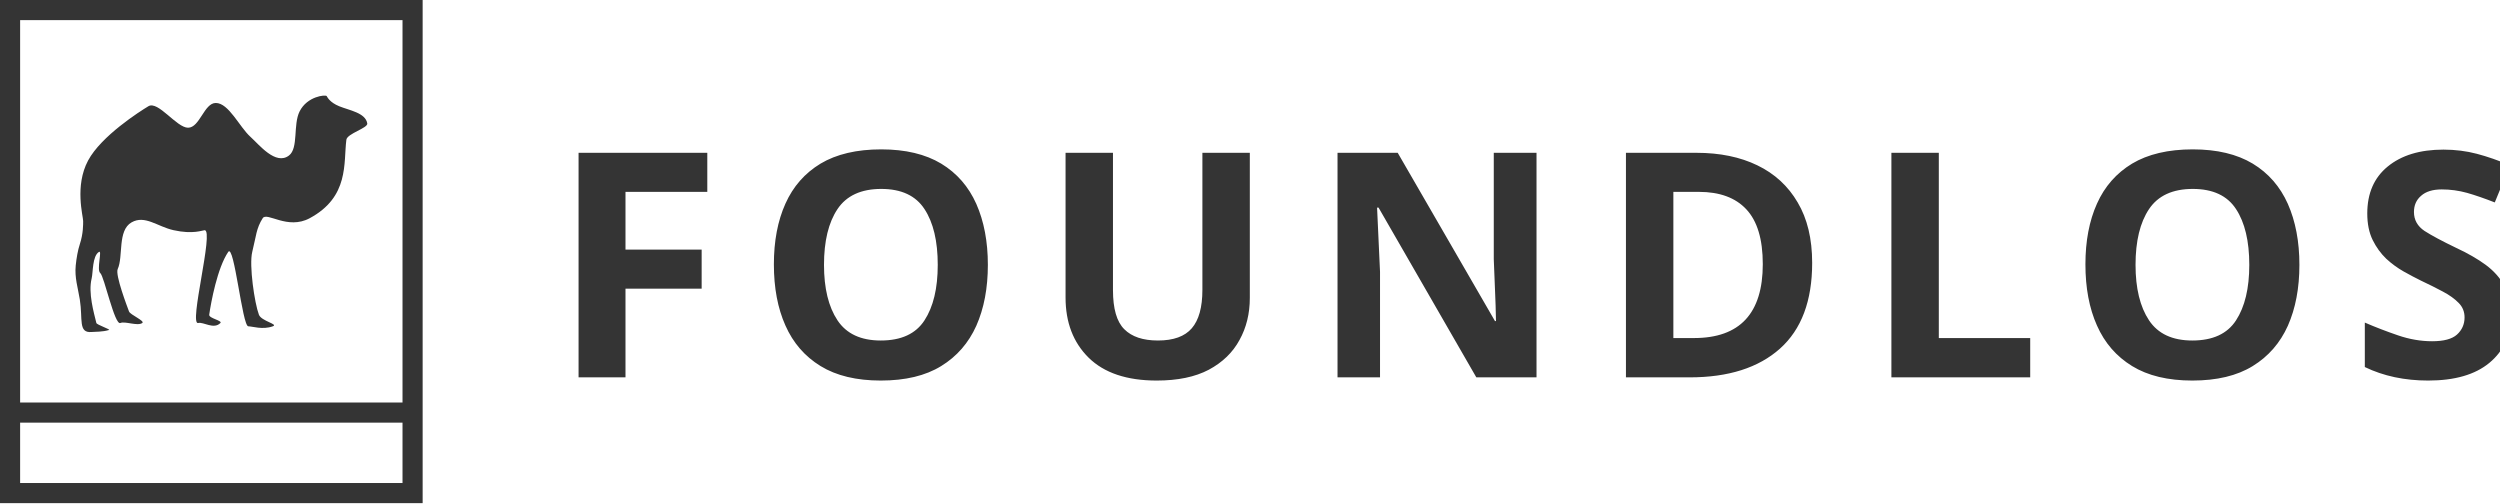
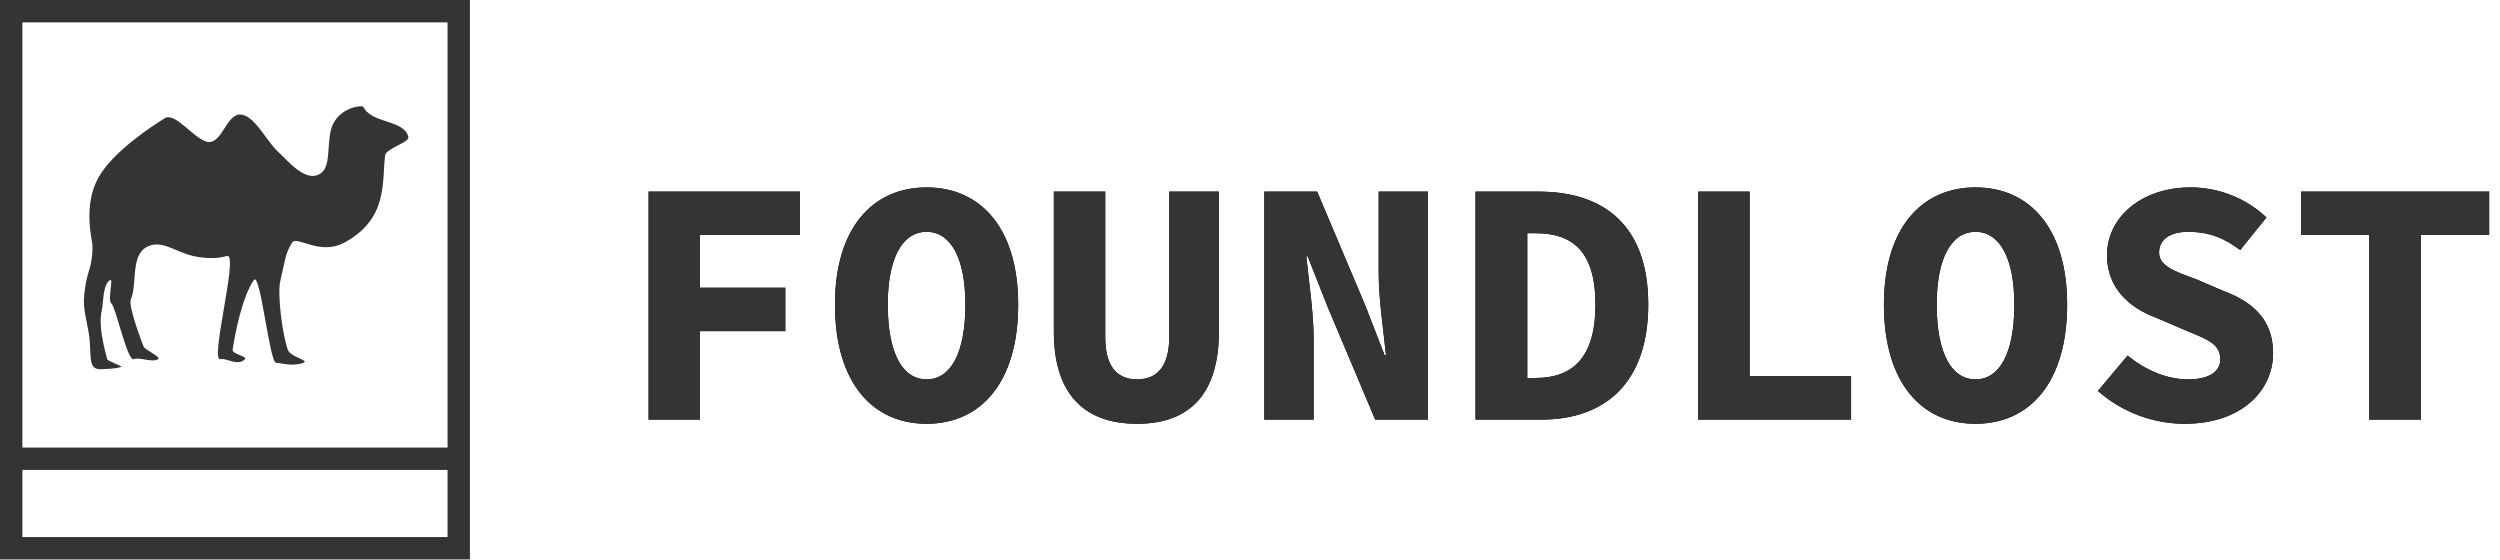
- <svg xmlns="http://www.w3.org/2000/svg" width="159px" height="32px" viewBox="0 0 159 32" version="1.1">
-   <defs />
+ <svg xmlns="http://www.w3.org/2000/svg" xmlns:xlink="http://www.w3.org/1999/xlink" width="143px" height="32px" viewBox="0 0 143 32" version="1.1">
+   <defs>
+     <path d="M37.1,24 L37.1,10.96 L45.76,10.96 L45.76,13.44 L40.04,13.44 L40.04,16.46 L44.92,16.46 L44.92,18.94 L40.04,18.94 L40.04,24 L37.1,24 Z M53,24.24 C49.9,24.24 47.76,21.88 47.76,17.42 C47.76,13.06 49.9,10.72 53,10.72 C56.1,10.72 58.24,13.06 58.24,17.42 C58.24,21.88 56.1,24.24 53,24.24 Z M53,21.7 C54.36,21.7 55.22,20.24 55.22,17.42 C55.22,14.72 54.36,13.26 53,13.26 C51.64,13.26 50.78,14.72 50.78,17.42 C50.78,20.24 51.64,21.7 53,21.7 Z M65.04,24.24 C61.86,24.24 60.28,22.36 60.28,18.98 L60.28,10.96 L63.22,10.96 L63.22,19.28 C63.22,20.84 63.8,21.7 65.04,21.7 C66.28,21.7 66.88,20.84 66.88,19.28 L66.88,10.96 L69.72,10.96 L69.72,18.98 C69.72,22.36 68.2,24.24 65.04,24.24 Z M72.32,24 L72.32,10.96 L75.34,10.96 L78.08,17.44 L79.2,20.32 L79.28,20.32 C79.14,18.94 78.86,17.12 78.86,15.58 L78.86,10.96 L81.68,10.96 L81.68,24 L78.66,24 L75.92,17.5 L74.8,14.66 L74.72,14.66 C74.86,16.1 75.14,17.84 75.14,19.38 L75.14,24 L72.32,24 Z M84.4,24 L84.4,10.96 L88,10.96 C91.8,10.96 94.28,12.94 94.28,17.42 C94.28,21.9 91.8,24 88.18,24 L84.4,24 Z M87.36,21.62 L87.84,21.62 C89.88,21.62 91.26,20.54 91.26,17.42 C91.26,14.3 89.88,13.34 87.84,13.34 L87.36,13.34 L87.36,21.62 Z M97.14,24 L97.14,10.96 L100.08,10.96 L100.08,21.52 L105.88,21.52 L105.88,24 L97.14,24 Z M113,24.24 C109.9,24.24 107.76,21.88 107.76,17.42 C107.76,13.06 109.9,10.72 113,10.72 C116.1,10.72 118.24,13.06 118.24,17.42 C118.24,21.88 116.1,24.24 113,24.24 Z M113,21.7 C114.36,21.7 115.22,20.24 115.22,17.42 C115.22,14.72 114.36,13.26 113,13.26 C111.64,13.26 110.78,14.72 110.78,17.42 C110.78,20.24 111.64,21.7 113,21.7 Z M124.96,24.24 C123.2,24.24 121.4,23.6 120,22.36 L121.7,20.34 C122.68,21.14 123.9,21.7 125.16,21.7 C126.42,21.7 127,21.22 127,20.56 C127,19.64 126.22,19.4 124.98,18.88 L123.3,18.16 C121.84,17.62 120.52,16.5 120.52,14.6 C120.52,12.44 122.48,10.72 125.3,10.72 C126.88,10.72 128.46,11.32 129.64,12.44 L128.14,14.3 C127.24,13.64 126.42,13.26 125.14,13.26 C124.16,13.26 123.5,13.68 123.5,14.44 C123.5,15.22 124.38,15.52 125.64,15.98 L127.22,16.66 C128.94,17.3 130.02,18.36 130.02,20.2 C130.02,22.36 128.2,24.24 124.96,24.24 Z M135.52,24 L135.52,13.44 L131.62,13.44 L131.62,10.96 L142.38,10.96 L142.38,13.44 L138.48,13.44 L138.48,24 L135.52,24 Z" id="path-1" />
+   </defs>
  <g id="Logo-Assets" stroke="none" stroke-width="1" fill="none" fill-rule="evenodd">
-     <g id="Group-8-Copy" fill="#343434">
-       <g id="foundlost-vertical-white-copy-12">
+     <g id="foundlost">
+       <g id="foundlost-vertical-white-copy-12" fill="#343434" fill-rule="nonzero">
        <path d="M0,0 L26.88,0 L26.88,32 L0,32 L0,0 Z M1.28,1.28 L1.28,25.6 L25.6,25.6 L25.6,1.28 L1.28,1.28 Z M1.28,26.88 L1.28,30.72 L25.6,30.72 L25.6,26.88 L1.28,26.88 Z" id="Combined-Shape" />
        <path d="M13.016,14.64 C13.624,14.64 11.986,20.708 12.608,20.543 C12.934,20.457 13.596,20.973 14.017,20.543 C14.167,20.39 13.272,20.244 13.306,20.016 C13.421,19.221 13.82,17.048 14.516,16.02 C14.89,15.466 15.413,20.753 15.792,20.753 C16.043,20.753 16.707,20.988 17.35,20.753 C17.733,20.614 16.623,20.43 16.467,20.016 C16.192,19.289 15.832,16.87 16.043,16.02 C16.298,14.989 16.294,14.531 16.707,13.879 C16.976,13.454 18.281,14.64 19.696,13.879 C22.225,12.517 21.841,10.359 22.029,8.888 C22.079,8.494 23.407,8.146 23.359,7.851 C23.246,7.167 22.205,7.018 21.571,6.756 C20.973,6.509 20.83,6.194 20.777,6.111 C20.713,6.009 19.543,6.114 19.056,7.084 C18.629,7.932 18.993,9.419 18.381,9.889 C17.531,10.542 16.475,9.193 15.932,8.706 C15.224,8.07 14.549,6.549 13.723,6.549 C12.982,6.549 12.705,8.123 11.96,8.123 C11.231,8.123 10.053,6.387 9.439,6.756 C8.894,7.084 6.439,8.646 5.603,10.208 C4.736,11.826 5.288,13.749 5.288,14.054 C5.288,14.25 5.302,14.849 5.077,15.529 C4.952,15.905 4.863,16.417 4.816,16.883 C4.738,17.662 4.957,18.308 5.077,19.055 C5.276,20.296 4.959,21.194 5.828,21.115 C6.08,21.092 6.518,21.115 6.933,20.988 C7.053,20.951 6.157,20.657 6.129,20.543 C5.969,19.887 5.603,18.633 5.828,17.714 C5.924,17.322 5.866,16.286 6.295,16.02 C6.514,15.884 6.129,17.166 6.377,17.366 C6.626,17.567 7.289,20.708 7.656,20.543 C7.947,20.412 8.747,20.757 9.049,20.543 C9.235,20.411 8.282,20.02 8.206,19.811 C8.1,19.522 7.315,17.486 7.486,17.113 C7.851,16.315 7.462,14.656 8.368,14.142 C9.219,13.658 10.004,14.409 11.038,14.64 C12.277,14.918 12.901,14.64 13.016,14.64 Z" id="camel-copy-11" />
      </g>
-       <text id="FOUNDLOST" font-family="SourceCodePro-Bold, Source Code Pro" font-size="20" font-weight="bold" line-spacing="24" letter-spacing="2.083">
-         <tspan x="35" y="24">FOUNDLOST</tspan>
-       </text>
+       <g id="FOUNDLOST">
+         <use fill="#000000" xlink:href="#path-1" />
+         <use fill="#343434" xlink:href="#path-1" />
+       </g>
    </g>
  </g>
</svg>
